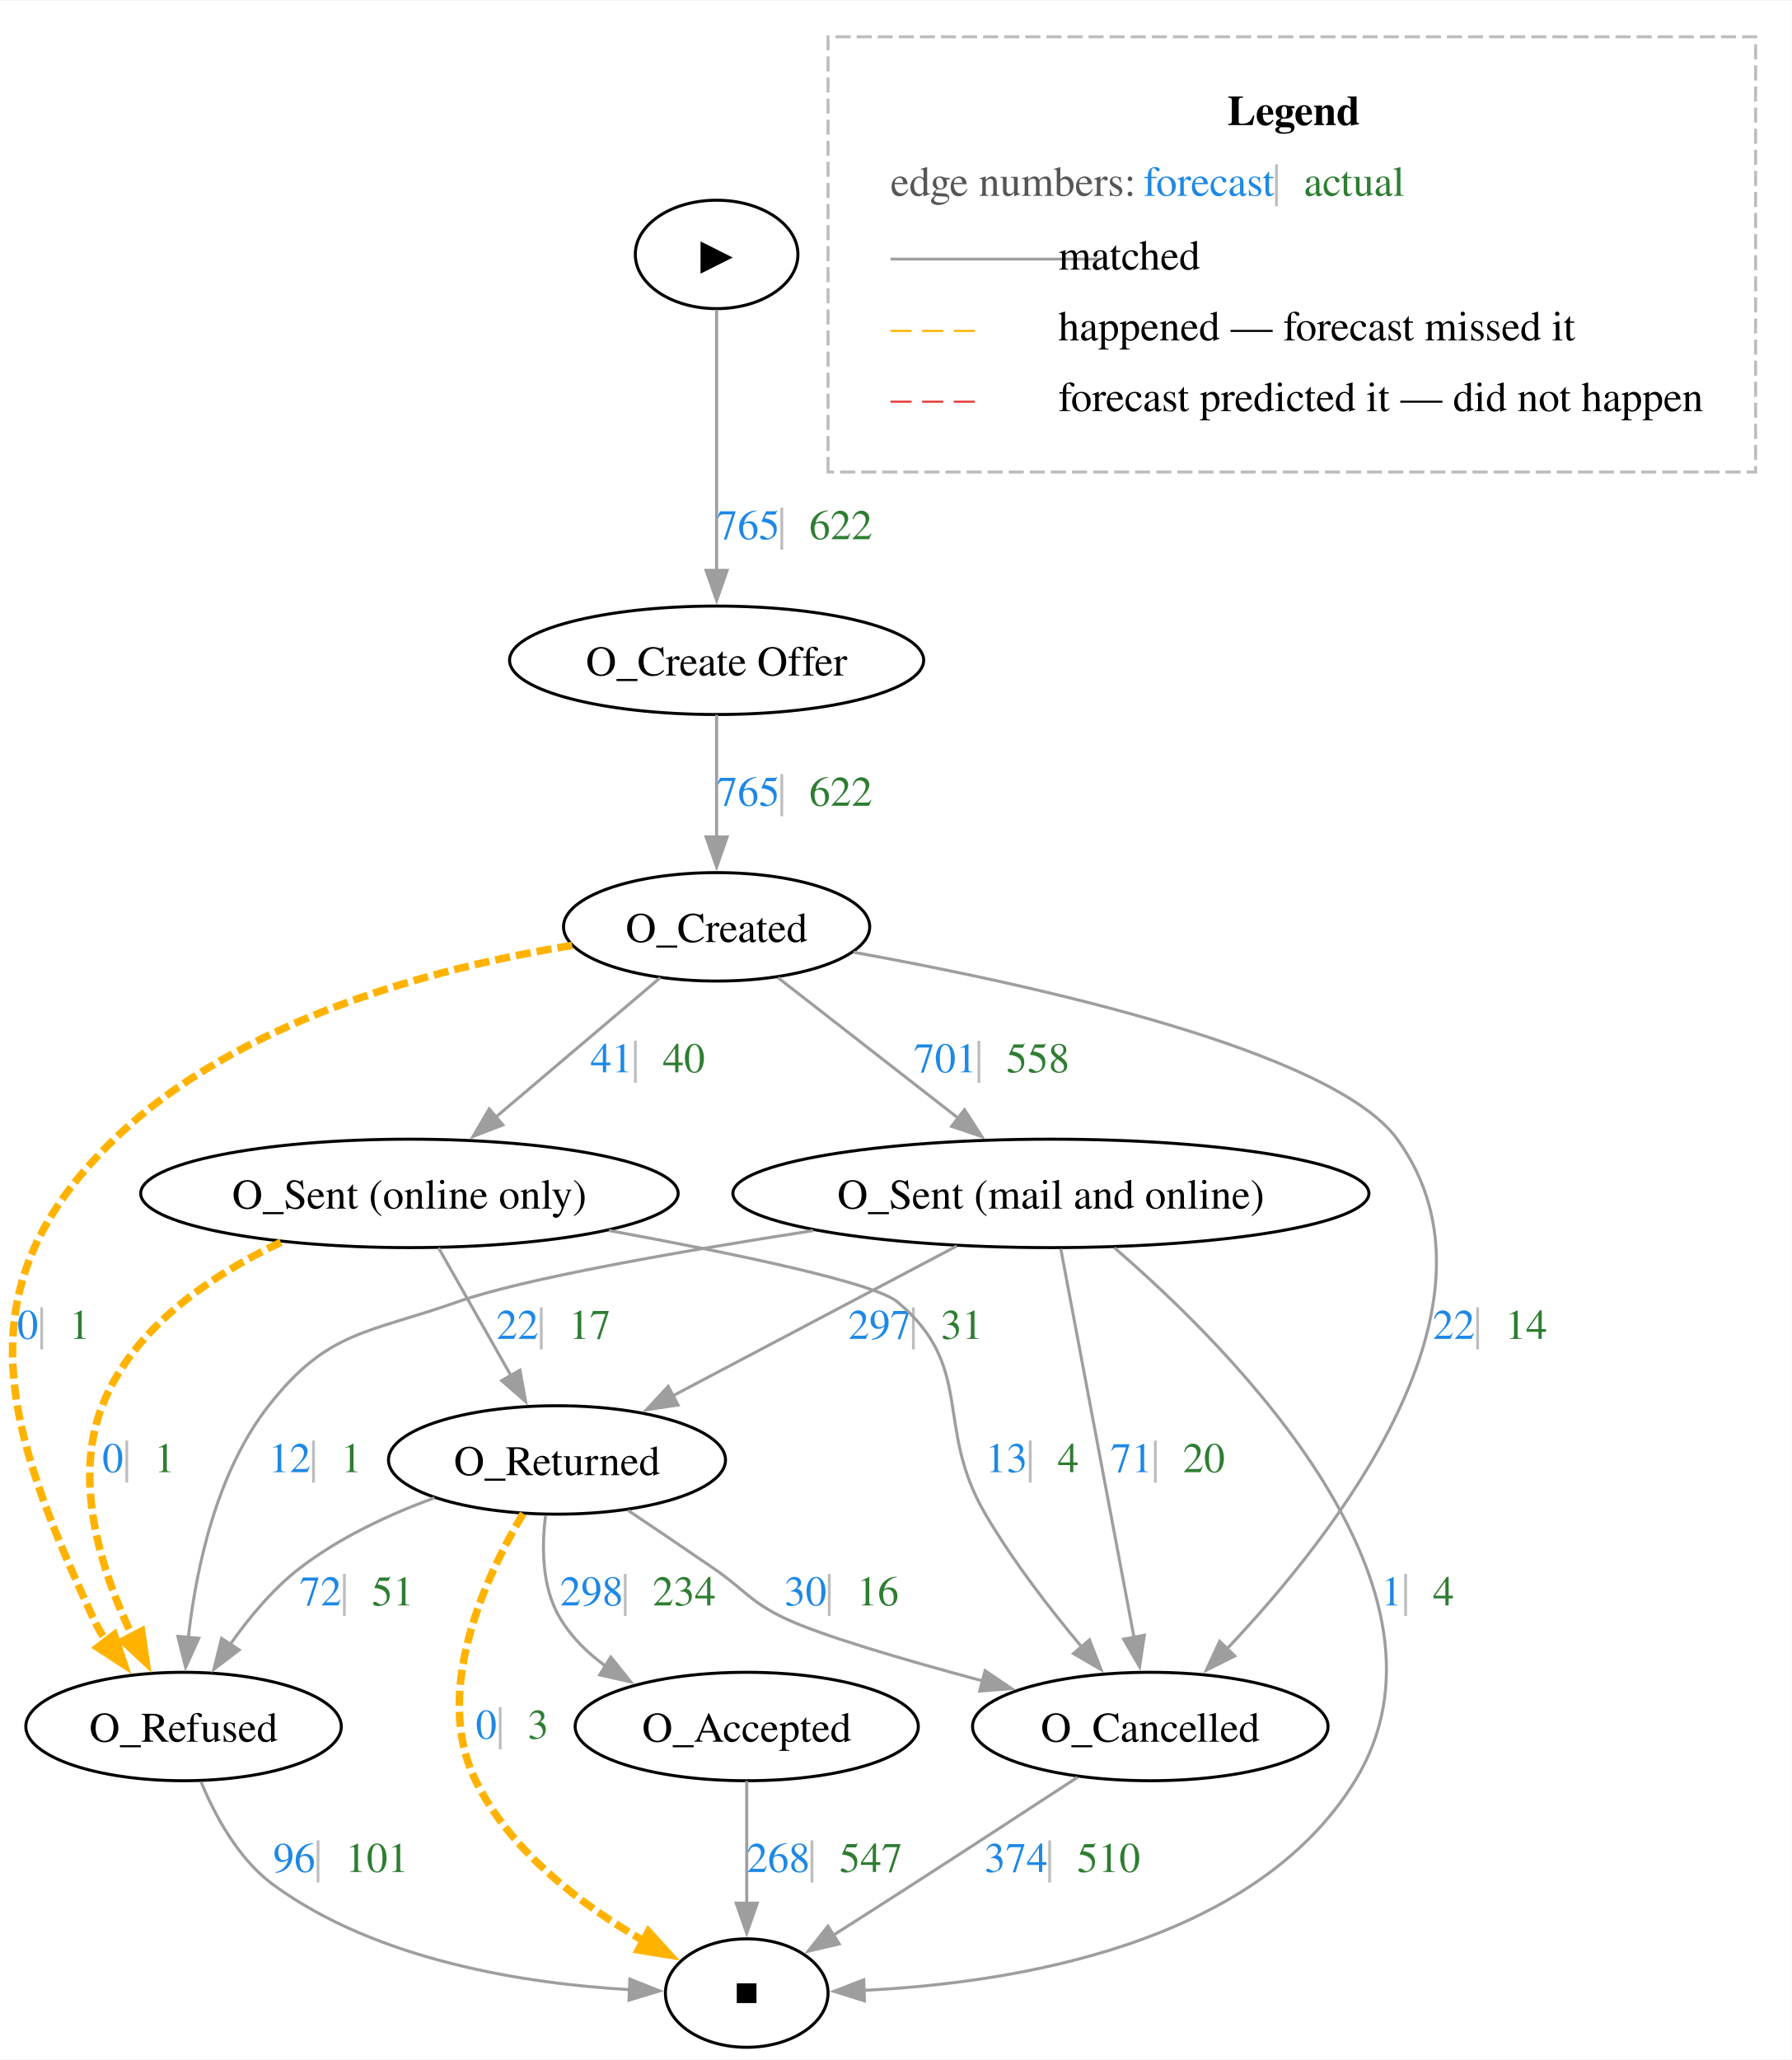
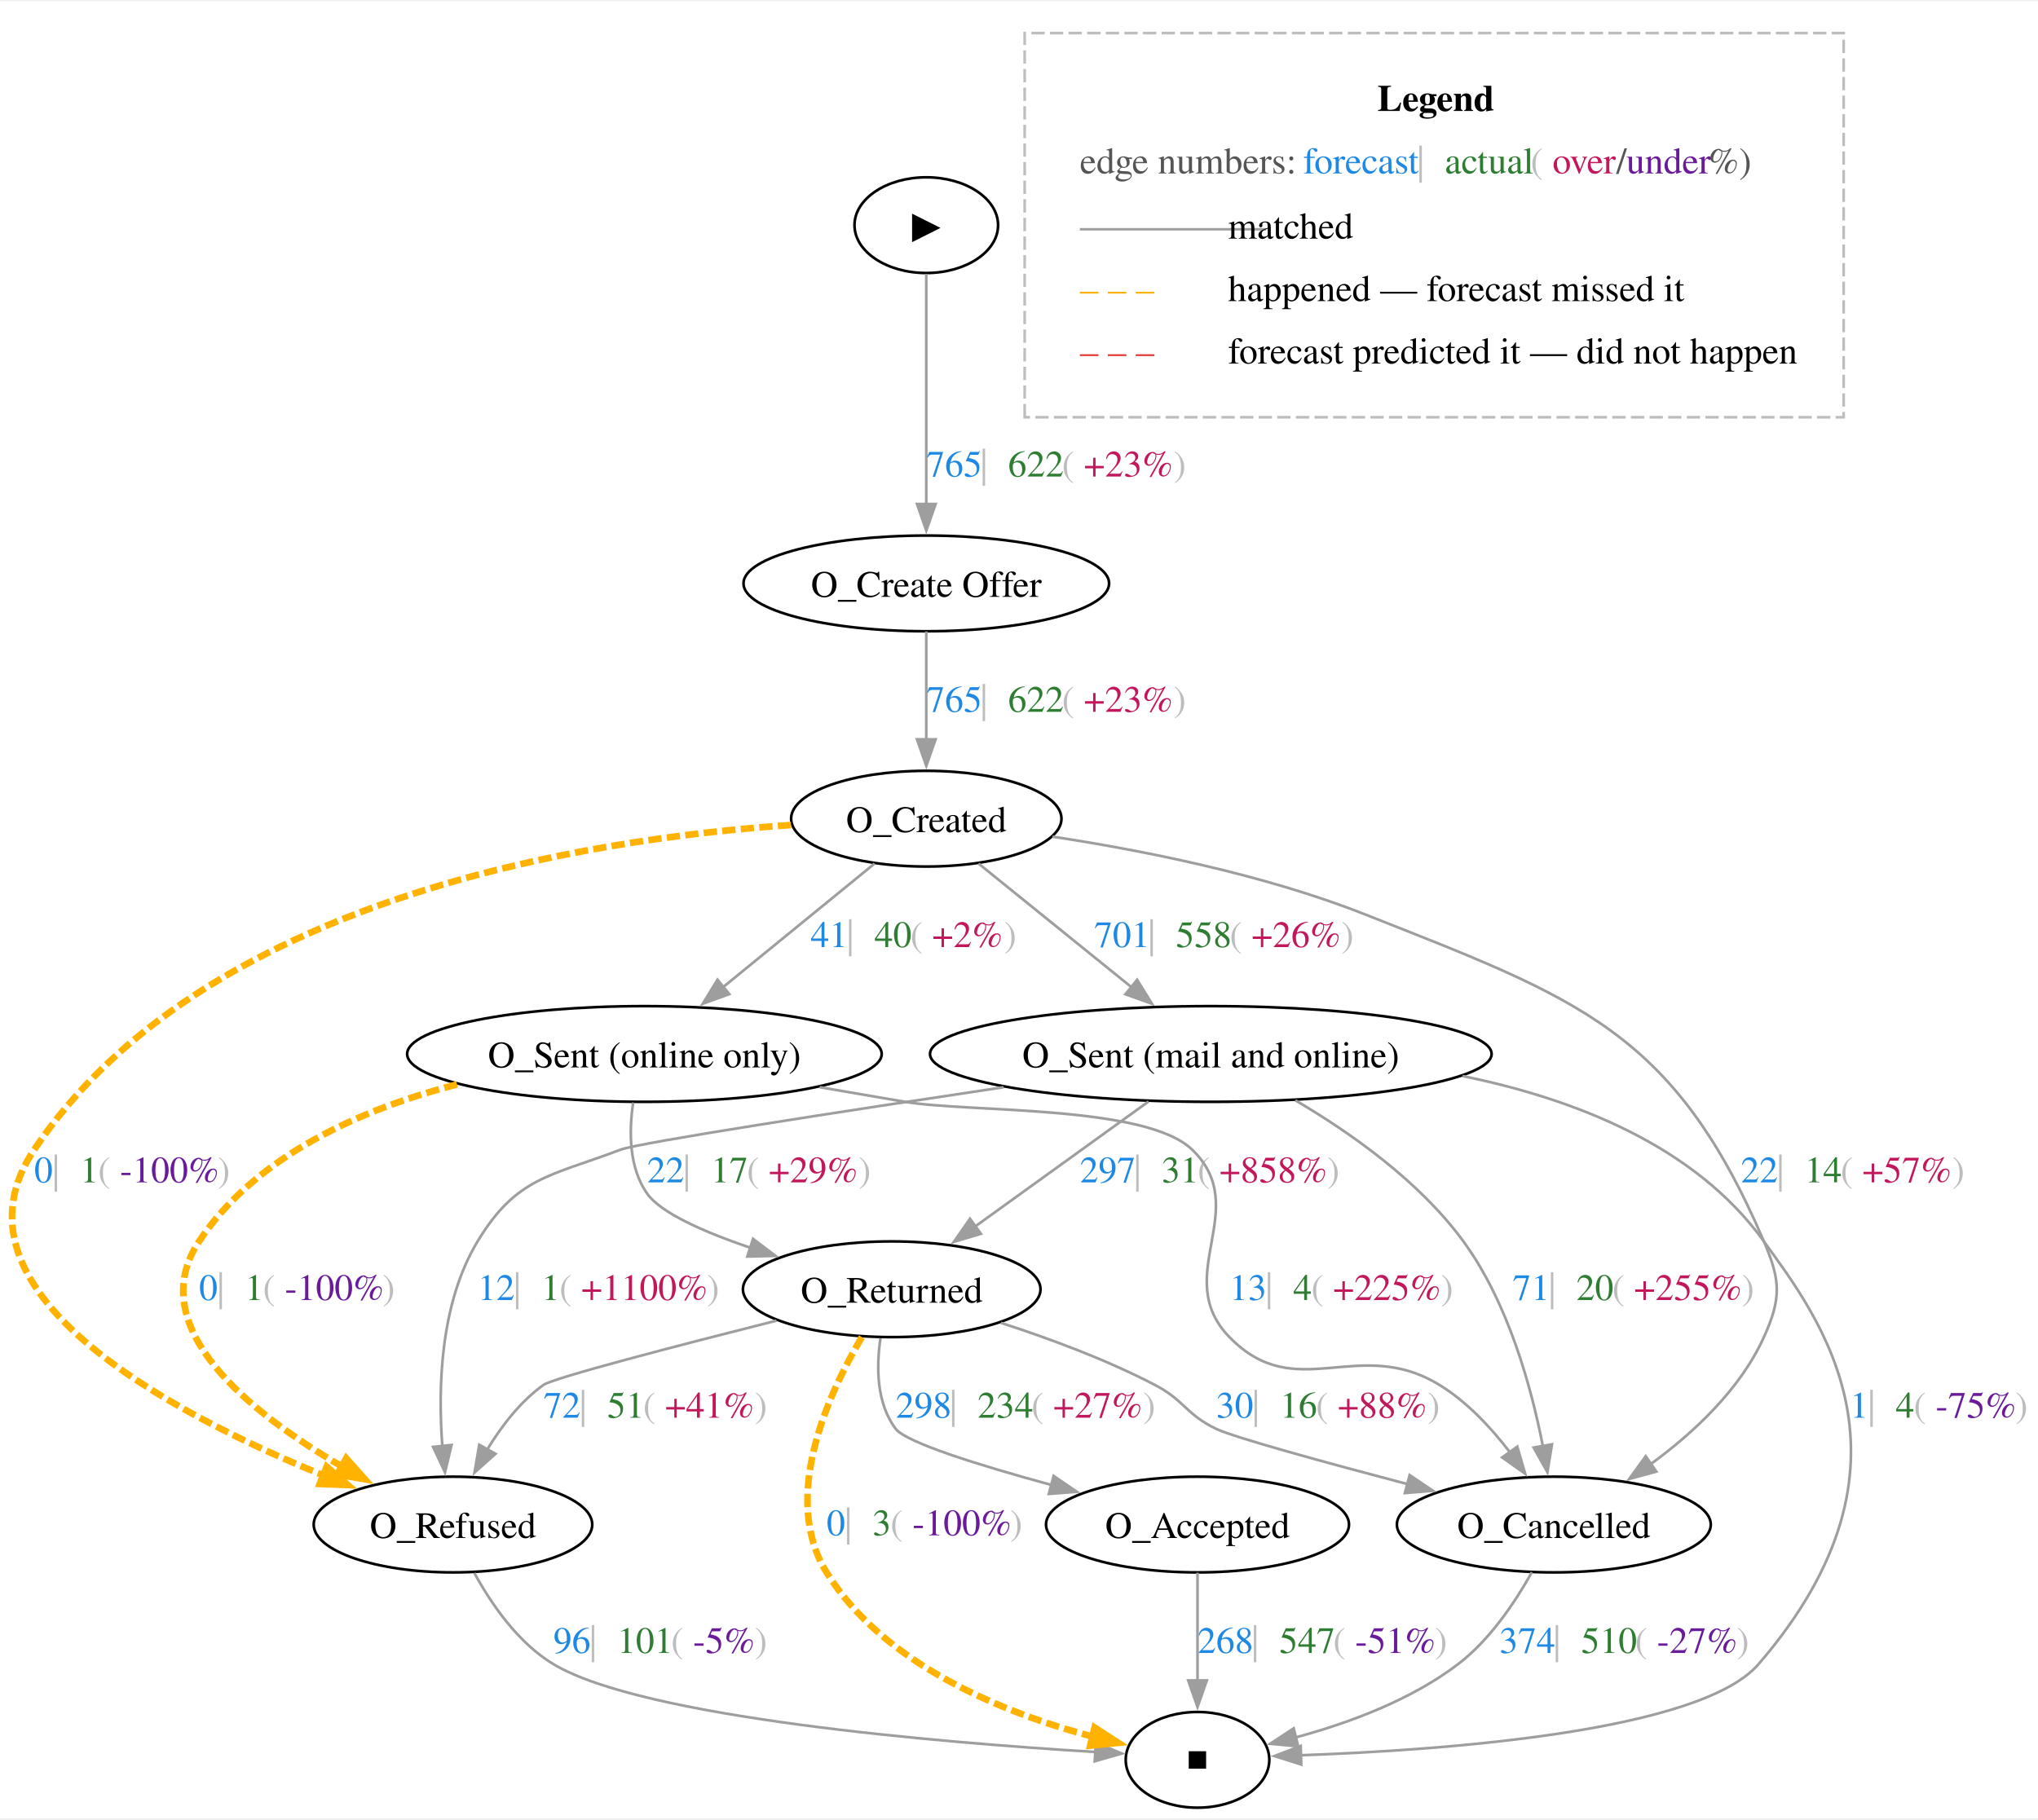
- <svg xmlns="http://www.w3.org/2000/svg" width="595pt" height="684pt" viewBox="0.00 0.00 594.95 683.50">
+ <svg xmlns="http://www.w3.org/2000/svg" width="766pt" height="684pt" viewBox="0.00 0.00 766.43 683.50">
  <g id="graph0" class="graph" transform="scale(1 1) rotate(0) translate(4 679.5)">
-     <polygon fill="white" stroke="none" points="-4,4 -4,-679.5 590.95,-679.5 590.95,4 -4,4" />
+     <polygon fill="white" stroke="none" points="-4,4 -4,-679.5 762.43,-679.5 762.43,4 -4,4" />
    <g id="clust1" class="cluster">
-       <polygon fill="none" stroke="#bdbdbd" stroke-dasharray="5,2" points="270.95,-523 270.95,-667.5 578.95,-667.5 578.95,-523 270.95,-523" />
+       <polygon fill="none" stroke="#bdbdbd" stroke-dasharray="5,2" points="381.35,-523 381.35,-667.5 689.35,-667.5 689.35,-523 381.35,-523" />
    </g>
    <g id="node1" class="node">
-       <ellipse fill="none" stroke="black" cx="243.95" cy="-106.5" rx="56.98" ry="18" />
-       <text text-anchor="middle" x="243.95" y="-101.45" font-family="Times,serif" font-size="14.00">O_Accepted</text>
+       <ellipse fill="none" stroke="black" cx="446.35" cy="-106.5" rx="56.98" ry="18" />
+       <text text-anchor="middle" x="446.35" y="-101.45" font-family="Times,serif" font-size="14.00">O_Accepted</text>
    </g>
    <g id="node9" class="node">
-       <ellipse fill="none" stroke="black" cx="243.95" cy="-18" rx="27" ry="18" />
-       <text text-anchor="middle" x="243.95" y="-12.95" font-family="Times,serif" font-size="14.00">■</text>
+       <ellipse fill="none" stroke="black" cx="446.35" cy="-18" rx="27" ry="18" />
+       <text text-anchor="middle" x="446.35" y="-12.95" font-family="Times,serif" font-size="14.00">■</text>
    </g>
    <g id="edge8" class="edge">
-       <path fill="none" stroke="#9e9e9e" d="M243.95,-88.41C243.95,-76.76 243.95,-61.05 243.95,-47.52" />
-       <polygon fill="#9e9e9e" stroke="#9e9e9e" points="247.45,-47.86 243.95,-37.86 240.45,-47.86 247.45,-47.86" />
-       <text text-anchor="start" x="243.95" y="-58.2" font-family="Times,serif" font-size="14.00" fill="#1e88e5">268</text>
-       <text text-anchor="start" x="264.2" y="-58.2" font-family="Times,serif" font-size="14.00" fill="#bdbdbd"> | </text>
-       <text text-anchor="start" x="274.7" y="-58.2" font-family="Times,serif" font-size="14.00" fill="#2e7d32">547</text>
+       <path fill="none" stroke="#9e9e9e" d="M446.35,-88.41C446.35,-76.76 446.35,-61.05 446.35,-47.52" />
+       <polygon fill="#9e9e9e" stroke="#9e9e9e" points="449.85,-47.86 446.35,-37.86 442.85,-47.86 449.85,-47.86" />
+       <text text-anchor="start" x="446.35" y="-58.2" font-family="Times,serif" font-size="14.00" fill="#1e88e5">268</text>
+       <text text-anchor="start" x="466.6" y="-58.2" font-family="Times,serif" font-size="14.00" fill="#bdbdbd"> | </text>
+       <text text-anchor="start" x="477.1" y="-58.2" font-family="Times,serif" font-size="14.00" fill="#2e7d32">547</text>
+       <text text-anchor="start" x="497.35" y="-58.2" font-family="Times,serif" font-size="14.00" fill="#bdbdbd"> (</text>
+       <text text-anchor="start" x="505.6" y="-58.2" font-family="Times,serif" font-size="14.00" fill="#6a1b9a">-51%</text>
+       <text text-anchor="start" x="535.6" y="-58.2" font-family="Times,serif" font-size="14.00" fill="#bdbdbd">)</text>
    </g>
    <g id="node2" class="node">
-       <ellipse fill="none" stroke="black" cx="377.95" cy="-106.5" rx="59.03" ry="18" />
-       <text text-anchor="middle" x="377.95" y="-101.45" font-family="Times,serif" font-size="14.00">O_Cancelled</text>
+       <ellipse fill="none" stroke="black" cx="580.35" cy="-106.5" rx="59.03" ry="18" />
+       <text text-anchor="middle" x="580.35" y="-101.45" font-family="Times,serif" font-size="14.00">O_Cancelled</text>
    </g>
    <g id="edge5" class="edge">
-       <path fill="none" stroke="#9e9e9e" d="M353.79,-89.65C338.17,-79.43 317.39,-65.88 298.95,-54 290.4,-48.49 281.07,-42.54 272.57,-37.13" />
-       <polygon fill="#9e9e9e" stroke="#9e9e9e" points="274.66,-34.32 264.35,-31.91 270.91,-40.22 274.66,-34.32" />
-       <text text-anchor="start" x="322.88" y="-58.2" font-family="Times,serif" font-size="14.00" fill="#1e88e5">374</text>
-       <text text-anchor="start" x="343.13" y="-58.2" font-family="Times,serif" font-size="14.00" fill="#bdbdbd"> | </text>
-       <text text-anchor="start" x="353.63" y="-58.2" font-family="Times,serif" font-size="14.00" fill="#2e7d32">510</text>
+       <path fill="none" stroke="#9e9e9e" d="M572.09,-88.58C565.85,-77.38 556.32,-63.13 544.35,-54 526.47,-40.35 502.78,-31.7 483.18,-26.41" />
+       <polygon fill="#9e9e9e" stroke="#9e9e9e" points="484.21,-23.06 473.66,-24.04 482.52,-29.85 484.21,-23.06" />
+       <text text-anchor="start" x="559.87" y="-58.2" font-family="Times,serif" font-size="14.00" fill="#1e88e5">374</text>
+       <text text-anchor="start" x="580.12" y="-58.2" font-family="Times,serif" font-size="14.00" fill="#bdbdbd"> | </text>
+       <text text-anchor="start" x="590.62" y="-58.2" font-family="Times,serif" font-size="14.00" fill="#2e7d32">510</text>
+       <text text-anchor="start" x="610.87" y="-58.2" font-family="Times,serif" font-size="14.00" fill="#bdbdbd"> (</text>
+       <text text-anchor="start" x="619.12" y="-58.2" font-family="Times,serif" font-size="14.00" fill="#6a1b9a">-27%</text>
+       <text text-anchor="start" x="649.12" y="-58.2" font-family="Times,serif" font-size="14.00" fill="#bdbdbd">)</text>
    </g>
    <g id="node3" class="node">
-       <ellipse fill="none" stroke="black" cx="233.95" cy="-460.5" rx="68.75" ry="18" />
-       <text text-anchor="middle" x="233.95" y="-455.45" font-family="Times,serif" font-size="14.00">O_Create Offer</text>
+       <ellipse fill="none" stroke="black" cx="344.35" cy="-460.5" rx="68.75" ry="18" />
+       <text text-anchor="middle" x="344.35" y="-455.45" font-family="Times,serif" font-size="14.00">O_Create Offer</text>
    </g>
    <g id="node4" class="node">
-       <ellipse fill="none" stroke="black" cx="233.95" cy="-372" rx="50.84" ry="18" />
-       <text text-anchor="middle" x="233.95" y="-366.95" font-family="Times,serif" font-size="14.00">O_Created</text>
+       <ellipse fill="none" stroke="black" cx="344.35" cy="-372" rx="50.84" ry="18" />
+       <text text-anchor="middle" x="344.35" y="-366.95" font-family="Times,serif" font-size="14.00">O_Created</text>
    </g>
    <g id="edge2" class="edge">
-       <path fill="none" stroke="#9e9e9e" d="M233.95,-442.41C233.95,-430.76 233.95,-415.05 233.95,-401.52" />
-       <polygon fill="#9e9e9e" stroke="#9e9e9e" points="237.45,-401.86 233.95,-391.86 230.45,-401.86 237.45,-401.86" />
-       <text text-anchor="start" x="233.95" y="-412.2" font-family="Times,serif" font-size="14.00" fill="#1e88e5">765</text>
-       <text text-anchor="start" x="254.2" y="-412.2" font-family="Times,serif" font-size="14.00" fill="#bdbdbd"> | </text>
-       <text text-anchor="start" x="264.7" y="-412.2" font-family="Times,serif" font-size="14.00" fill="#2e7d32">622</text>
+       <path fill="none" stroke="#9e9e9e" d="M344.35,-442.41C344.35,-430.76 344.35,-415.05 344.35,-401.52" />
+       <polygon fill="#9e9e9e" stroke="#9e9e9e" points="347.85,-401.86 344.35,-391.86 340.85,-401.86 347.85,-401.86" />
+       <text text-anchor="start" x="344.35" y="-412.2" font-family="Times,serif" font-size="14.00" fill="#1e88e5">765</text>
+       <text text-anchor="start" x="364.6" y="-412.2" font-family="Times,serif" font-size="14.00" fill="#bdbdbd"> | </text>
+       <text text-anchor="start" x="375.1" y="-412.2" font-family="Times,serif" font-size="14.00" fill="#2e7d32">622</text>
+       <text text-anchor="start" x="395.35" y="-412.2" font-family="Times,serif" font-size="14.00" fill="#bdbdbd"> (</text>
+       <text text-anchor="start" x="403.6" y="-412.2" font-family="Times,serif" font-size="14.00" fill="#c2185b">+23%</text>
+       <text text-anchor="start" x="437.35" y="-412.2" font-family="Times,serif" font-size="14.00" fill="#bdbdbd">)</text>
    </g>
    <g id="edge9" class="edge">
-       <path fill="none" stroke="#9e9e9e" d="M279.38,-363.58C339.02,-352.8 438.63,-330.85 459.95,-301.5 499.4,-247.17 440.07,-170.98 403.37,-132.23" />
-       <polygon fill="#9e9e9e" stroke="#9e9e9e" points="406.01,-129.93 396.54,-125.19 400.99,-134.81 406.01,-129.93" />
-       <text text-anchor="start" x="471.74" y="-235.2" font-family="Times,serif" font-size="14.00" fill="#1e88e5">22</text>
-       <text text-anchor="start" x="485.24" y="-235.2" font-family="Times,serif" font-size="14.00" fill="#bdbdbd"> | </text>
-       <text text-anchor="start" x="495.74" y="-235.2" font-family="Times,serif" font-size="14.00" fill="#2e7d32">14</text>
+       <path fill="none" stroke="#9e9e9e" d="M391.8,-365.24C425.46,-360.13 471.23,-351.08 509.35,-336 589.52,-304.29 625.38,-292.24 659.35,-213 665.66,-198.29 665.95,-191.58 659.35,-177 650.48,-157.38 633.03,-141.09 616.79,-129.23" />
+       <polygon fill="#9e9e9e" stroke="#9e9e9e" points="618.89,-126.43 608.68,-123.63 614.91,-132.19 618.89,-126.43" />
+       <text text-anchor="start" x="650.66" y="-235.2" font-family="Times,serif" font-size="14.00" fill="#1e88e5">22</text>
+       <text text-anchor="start" x="664.16" y="-235.2" font-family="Times,serif" font-size="14.00" fill="#bdbdbd"> | </text>
+       <text text-anchor="start" x="674.66" y="-235.2" font-family="Times,serif" font-size="14.00" fill="#2e7d32">14</text>
+       <text text-anchor="start" x="688.16" y="-235.2" font-family="Times,serif" font-size="14.00" fill="#bdbdbd"> (</text>
+       <text text-anchor="start" x="696.41" y="-235.2" font-family="Times,serif" font-size="14.00" fill="#c2185b">+57%</text>
+       <text text-anchor="start" x="730.16" y="-235.2" font-family="Times,serif" font-size="14.00" fill="#bdbdbd">)</text>
    </g>
    <g id="node5" class="node">
-       <ellipse fill="none" stroke="black" cx="56.95" cy="-106.5" rx="52.38" ry="18" />
-       <text text-anchor="middle" x="56.95" y="-101.45" font-family="Times,serif" font-size="14.00">O_Refused</text>
+       <ellipse fill="none" stroke="black" cx="166.35" cy="-106.5" rx="52.38" ry="18" />
+       <text text-anchor="middle" x="166.35" y="-101.45" font-family="Times,serif" font-size="14.00">O_Refused</text>
    </g>
    <g id="edge20" class="edge">
-       <path fill="none" stroke="#ffb300" stroke-width="2.5" stroke-dasharray="5,2" d="M185.99,-365.83C141.3,-358.62 75.49,-341.56 33.95,-301.5 -16.97,-252.4 -2.72,-206.71 26.95,-142.5 28.15,-139.89 29.61,-137.32 31.23,-134.84" />
-       <polygon fill="#ffb300" stroke="#ffb300" stroke-width="2.5" points="33.96,-137.02 37.28,-126.96 28.41,-132.76 33.96,-137.02" />
-       <text text-anchor="start" x="1.69" y="-235.2" font-family="Times,serif" font-size="14.00" fill="#1e88e5">0</text>
-       <text text-anchor="start" x="8.44" y="-235.2" font-family="Times,serif" font-size="14.00" fill="#bdbdbd"> | </text>
-       <text text-anchor="start" x="18.94" y="-235.2" font-family="Times,serif" font-size="14.00" fill="#2e7d32">1</text>
+       <path fill="none" stroke="#ffb300" stroke-width="2.5" stroke-dasharray="5,2" d="M293.5,-369.62C216.37,-364.41 72.1,-341.84 8.85,-247.5 -26.66,-194.53 59.22,-148.78 117.64,-124.99" />
+       <polygon fill="#ffb300" stroke="#ffb300" stroke-width="2.5" points="118.82,-128.28 126.83,-121.36 116.25,-121.77 118.82,-128.28" />
+       <text text-anchor="start" x="8.85" y="-235.2" font-family="Times,serif" font-size="14.00" fill="#1e88e5">0</text>
+       <text text-anchor="start" x="15.6" y="-235.2" font-family="Times,serif" font-size="14.00" fill="#bdbdbd"> | </text>
+       <text text-anchor="start" x="26.1" y="-235.2" font-family="Times,serif" font-size="14.00" fill="#2e7d32">1</text>
+       <text text-anchor="start" x="32.85" y="-235.2" font-family="Times,serif" font-size="14.00" fill="#bdbdbd"> (</text>
+       <text text-anchor="start" x="41.1" y="-235.2" font-family="Times,serif" font-size="14.00" fill="#6a1b9a">-100%</text>
+       <text text-anchor="start" x="77.85" y="-235.2" font-family="Times,serif" font-size="14.00" fill="#bdbdbd">)</text>
    </g>
    <g id="node7" class="node">
-       <ellipse fill="none" stroke="black" cx="344.95" cy="-283.5" rx="105.6" ry="18" />
-       <text text-anchor="middle" x="344.95" y="-278.45" font-family="Times,serif" font-size="14.00">O_Sent (mail and online)</text>
+       <ellipse fill="none" stroke="black" cx="451.35" cy="-283.5" rx="105.6" ry="18" />
+       <text text-anchor="middle" x="451.35" y="-278.45" font-family="Times,serif" font-size="14.00">O_Sent (mail and online)</text>
    </g>
    <g id="edge3" class="edge">
-       <path fill="none" stroke="#9e9e9e" d="M254.31,-355.13C271.09,-342.06 295.15,-323.31 314.27,-308.41" />
-       <polygon fill="#9e9e9e" stroke="#9e9e9e" points="316.27,-311.29 322,-302.38 311.97,-305.76 316.27,-311.29" />
-       <text text-anchor="start" x="299.39" y="-323.7" font-family="Times,serif" font-size="14.00" fill="#1e88e5">701</text>
-       <text text-anchor="start" x="319.64" y="-323.7" font-family="Times,serif" font-size="14.00" fill="#bdbdbd"> | </text>
-       <text text-anchor="start" x="330.14" y="-323.7" font-family="Times,serif" font-size="14.00" fill="#2e7d32">558</text>
+       <path fill="none" stroke="#9e9e9e" d="M363.98,-355.13C380.08,-342.12 403.14,-323.48 421.53,-308.61" />
+       <polygon fill="#9e9e9e" stroke="#9e9e9e" points="423.64,-311.41 429.21,-302.4 419.24,-305.96 423.64,-311.41" />
+       <text text-anchor="start" x="407.44" y="-323.7" font-family="Times,serif" font-size="14.00" fill="#1e88e5">701</text>
+       <text text-anchor="start" x="427.69" y="-323.7" font-family="Times,serif" font-size="14.00" fill="#bdbdbd"> | </text>
+       <text text-anchor="start" x="438.19" y="-323.7" font-family="Times,serif" font-size="14.00" fill="#2e7d32">558</text>
+       <text text-anchor="start" x="458.44" y="-323.7" font-family="Times,serif" font-size="14.00" fill="#bdbdbd"> (</text>
+       <text text-anchor="start" x="466.69" y="-323.7" font-family="Times,serif" font-size="14.00" fill="#c2185b">+26%</text>
+       <text text-anchor="start" x="500.44" y="-323.7" font-family="Times,serif" font-size="14.00" fill="#bdbdbd">)</text>
    </g>
    <g id="node8" class="node">
-       <ellipse fill="none" stroke="black" cx="131.95" cy="-283.5" rx="89.23" ry="18" />
-       <text text-anchor="middle" x="131.95" y="-278.45" font-family="Times,serif" font-size="14.00">O_Sent (online only)</text>
+       <ellipse fill="none" stroke="black" cx="238.35" cy="-283.5" rx="89.23" ry="18" />
+       <text text-anchor="middle" x="238.35" y="-278.45" font-family="Times,serif" font-size="14.00">O_Sent (online only)</text>
    </g>
    <g id="edge10" class="edge">
-       <path fill="none" stroke="#9e9e9e" d="M215.24,-355.13C199.96,-342.18 178.11,-323.65 160.62,-308.82" />
-       <polygon fill="#9e9e9e" stroke="#9e9e9e" points="162.98,-306.23 153.09,-302.43 158.45,-311.56 162.98,-306.23" />
-       <text text-anchor="start" x="192.08" y="-323.7" font-family="Times,serif" font-size="14.00" fill="#1e88e5">41</text>
-       <text text-anchor="start" x="205.58" y="-323.7" font-family="Times,serif" font-size="14.00" fill="#bdbdbd"> | </text>
-       <text text-anchor="start" x="216.08" y="-323.7" font-family="Times,serif" font-size="14.00" fill="#2e7d32">40</text>
+       <path fill="none" stroke="#9e9e9e" d="M324.91,-355.13C308.89,-342.06 285.91,-323.31 267.65,-308.41" />
+       <polygon fill="#9e9e9e" stroke="#9e9e9e" points="270.26,-306.02 260.29,-302.4 265.83,-311.44 270.26,-306.02" />
+       <text text-anchor="start" x="300.85" y="-323.7" font-family="Times,serif" font-size="14.00" fill="#1e88e5">41</text>
+       <text text-anchor="start" x="314.35" y="-323.7" font-family="Times,serif" font-size="14.00" fill="#bdbdbd"> | </text>
+       <text text-anchor="start" x="324.85" y="-323.7" font-family="Times,serif" font-size="14.00" fill="#2e7d32">40</text>
+       <text text-anchor="start" x="338.35" y="-323.7" font-family="Times,serif" font-size="14.00" fill="#bdbdbd"> (</text>
+       <text text-anchor="start" x="346.6" y="-323.7" font-family="Times,serif" font-size="14.00" fill="#c2185b">+2%</text>
+       <text text-anchor="start" x="373.6" y="-323.7" font-family="Times,serif" font-size="14.00" fill="#bdbdbd">)</text>
    </g>
    <g id="edge13" class="edge">
-       <path fill="none" stroke="#9e9e9e" d="M62.76,-88.13C67.46,-76.74 75.21,-62.43 86.7,-54 121.29,-28.62 170.89,-21.09 205.09,-19.13" />
-       <polygon fill="#9e9e9e" stroke="#9e9e9e" points="205.14,-22.63 214.99,-18.71 204.85,-15.64 205.14,-22.63" />
-       <text text-anchor="start" x="86.7" y="-58.2" font-family="Times,serif" font-size="14.00" fill="#1e88e5">96</text>
-       <text text-anchor="start" x="100.2" y="-58.2" font-family="Times,serif" font-size="14.00" fill="#bdbdbd"> | </text>
-       <text text-anchor="start" x="110.7" y="-58.2" font-family="Times,serif" font-size="14.00" fill="#2e7d32">101</text>
+       <path fill="none" stroke="#9e9e9e" d="M174.39,-88.28C180.76,-76.64 190.8,-61.99 204.1,-54 237.74,-33.8 348.93,-24.53 408.26,-20.93" />
+       <polygon fill="#9e9e9e" stroke="#9e9e9e" points="408.11,-24.45 417.89,-20.37 407.7,-17.46 408.11,-24.45" />
+       <text text-anchor="start" x="204.1" y="-58.2" font-family="Times,serif" font-size="14.00" fill="#1e88e5">96</text>
+       <text text-anchor="start" x="217.6" y="-58.2" font-family="Times,serif" font-size="14.00" fill="#bdbdbd"> | </text>
+       <text text-anchor="start" x="228.1" y="-58.2" font-family="Times,serif" font-size="14.00" fill="#2e7d32">101</text>
+       <text text-anchor="start" x="248.35" y="-58.2" font-family="Times,serif" font-size="14.00" fill="#bdbdbd"> (</text>
+       <text text-anchor="start" x="256.6" y="-58.2" font-family="Times,serif" font-size="14.00" fill="#6a1b9a">-5%</text>
+       <text text-anchor="start" x="279.85" y="-58.2" font-family="Times,serif" font-size="14.00" fill="#bdbdbd">)</text>
    </g>
    <g id="node6" class="node">
-       <ellipse fill="none" stroke="black" cx="180.95" cy="-195" rx="55.96" ry="18" />
-       <text text-anchor="middle" x="180.95" y="-189.95" font-family="Times,serif" font-size="14.00">O_Returned</text>
+       <ellipse fill="none" stroke="black" cx="331.35" cy="-195" rx="55.96" ry="18" />
+       <text text-anchor="middle" x="331.35" y="-189.95" font-family="Times,serif" font-size="14.00">O_Returned</text>
    </g>
    <g id="edge7" class="edge">
-       <path fill="none" stroke="#9e9e9e" d="M177.16,-176.59C175.82,-166.01 175.9,-152.64 181.95,-142.5 185.78,-136.08 191.26,-130.74 197.39,-126.33" />
-       <polygon fill="#9e9e9e" stroke="#9e9e9e" points="198.81,-129.57 205.45,-121.31 195.12,-123.63 198.81,-129.57" />
-       <text text-anchor="start" x="181.95" y="-146.7" font-family="Times,serif" font-size="14.00" fill="#1e88e5">298</text>
-       <text text-anchor="start" x="202.2" y="-146.7" font-family="Times,serif" font-size="14.00" fill="#bdbdbd"> | </text>
-       <text text-anchor="start" x="212.7" y="-146.7" font-family="Times,serif" font-size="14.00" fill="#2e7d32">234</text>
+       <path fill="none" stroke="#9e9e9e" d="M327.11,-176.56C325.53,-165.7 325.6,-152.04 332.85,-142.5 336.79,-137.33 364.4,-128.75 391.4,-121.39" />
+       <polygon fill="#9e9e9e" stroke="#9e9e9e" points="392.24,-124.79 400.99,-118.82 390.43,-118.02 392.24,-124.79" />
+       <text text-anchor="start" x="332.85" y="-146.7" font-family="Times,serif" font-size="14.00" fill="#1e88e5">298</text>
+       <text text-anchor="start" x="353.1" y="-146.7" font-family="Times,serif" font-size="14.00" fill="#bdbdbd"> | </text>
+       <text text-anchor="start" x="363.6" y="-146.7" font-family="Times,serif" font-size="14.00" fill="#2e7d32">234</text>
+       <text text-anchor="start" x="383.85" y="-146.7" font-family="Times,serif" font-size="14.00" fill="#bdbdbd"> (</text>
+       <text text-anchor="start" x="392.1" y="-146.7" font-family="Times,serif" font-size="14.00" fill="#c2185b">+27%</text>
+       <text text-anchor="start" x="425.85" y="-146.7" font-family="Times,serif" font-size="14.00" fill="#bdbdbd">)</text>
    </g>
    <g id="edge15" class="edge">
-       <path fill="none" stroke="#9e9e9e" d="M204.57,-178.24C213.49,-172.26 223.71,-165.35 232.95,-159 243.46,-151.77 244.93,-148.01 256.45,-142.5 268.44,-136.76 296.31,-128.61 322.33,-121.62" />
-       <polygon fill="#9e9e9e" stroke="#9e9e9e" points="323.09,-125.04 331.86,-119.09 321.29,-118.27 323.09,-125.04" />
-       <text text-anchor="start" x="256.45" y="-146.7" font-family="Times,serif" font-size="14.00" fill="#1e88e5">30</text>
-       <text text-anchor="start" x="269.95" y="-146.7" font-family="Times,serif" font-size="14.00" fill="#bdbdbd"> | </text>
-       <text text-anchor="start" x="280.45" y="-146.7" font-family="Times,serif" font-size="14.00" fill="#2e7d32">16</text>
+       <path fill="none" stroke="#9e9e9e" d="M372.42,-182.36C390.66,-176.47 412.09,-168.53 430.35,-159 441.51,-153.18 442,-147.92 453.35,-142.5 460.23,-139.22 494.37,-129.86 525.52,-121.65" />
+       <polygon fill="#9e9e9e" stroke="#9e9e9e" points="526.12,-125.11 534.91,-119.19 524.34,-118.34 526.12,-125.11" />
+       <text text-anchor="start" x="453.35" y="-146.7" font-family="Times,serif" font-size="14.00" fill="#1e88e5">30</text>
+       <text text-anchor="start" x="466.85" y="-146.7" font-family="Times,serif" font-size="14.00" fill="#bdbdbd"> | </text>
+       <text text-anchor="start" x="477.35" y="-146.7" font-family="Times,serif" font-size="14.00" fill="#2e7d32">16</text>
+       <text text-anchor="start" x="490.85" y="-146.7" font-family="Times,serif" font-size="14.00" fill="#bdbdbd"> (</text>
+       <text text-anchor="start" x="499.1" y="-146.7" font-family="Times,serif" font-size="14.00" fill="#c2185b">+88%</text>
+       <text text-anchor="start" x="532.85" y="-146.7" font-family="Times,serif" font-size="14.00" fill="#bdbdbd">)</text>
    </g>
    <g id="edge12" class="edge">
-       <path fill="none" stroke="#9e9e9e" d="M140.26,-182.43C125.22,-176.9 108.64,-169.21 95.45,-159 86.5,-152.08 78.6,-142.56 72.33,-133.6" />
-       <polygon fill="#9e9e9e" stroke="#9e9e9e" points="75.42,-131.93 67.01,-125.49 69.57,-135.77 75.42,-131.93" />
-       <text text-anchor="start" x="95.45" y="-146.7" font-family="Times,serif" font-size="14.00" fill="#1e88e5">72</text>
-       <text text-anchor="start" x="108.95" y="-146.7" font-family="Times,serif" font-size="14.00" fill="#bdbdbd"> | </text>
-       <text text-anchor="start" x="119.45" y="-146.7" font-family="Times,serif" font-size="14.00" fill="#2e7d32">51</text>
+       <path fill="none" stroke="#9e9e9e" d="M288,-183.2C251.3,-173.93 204.05,-161.67 200.35,-159 191.73,-152.79 184.69,-143.66 179.29,-134.81" />
+       <polygon fill="#9e9e9e" stroke="#9e9e9e" points="182.35,-133.11 174.45,-126.06 176.23,-136.5 182.35,-133.11" />
+       <text text-anchor="start" x="200.35" y="-146.7" font-family="Times,serif" font-size="14.00" fill="#1e88e5">72</text>
+       <text text-anchor="start" x="213.85" y="-146.7" font-family="Times,serif" font-size="14.00" fill="#bdbdbd"> | </text>
+       <text text-anchor="start" x="224.35" y="-146.7" font-family="Times,serif" font-size="14.00" fill="#2e7d32">51</text>
+       <text text-anchor="start" x="237.85" y="-146.7" font-family="Times,serif" font-size="14.00" fill="#bdbdbd"> (</text>
+       <text text-anchor="start" x="246.1" y="-146.7" font-family="Times,serif" font-size="14.00" fill="#c2185b">+41%</text>
+       <text text-anchor="start" x="279.85" y="-146.7" font-family="Times,serif" font-size="14.00" fill="#bdbdbd">)</text>
    </g>
    <g id="edge18" class="edge">
-       <path fill="none" stroke="#ffb300" stroke-width="2.5" stroke-dasharray="5,2" d="M169.72,-177.18C156.93,-155.72 139.52,-117.86 153.95,-88.5 165.55,-64.88 189.48,-47.01 209.75,-35.31" />
-       <polygon fill="#ffb300" stroke="#ffb300" stroke-width="2.5" points="211.29,-38.45 218.42,-30.62 207.96,-32.3 211.29,-38.45" />
-       <text text-anchor="start" x="153.95" y="-102.45" font-family="Times,serif" font-size="14.00" fill="#1e88e5">0</text>
-       <text text-anchor="start" x="160.7" y="-102.45" font-family="Times,serif" font-size="14.00" fill="#bdbdbd"> | </text>
-       <text text-anchor="start" x="171.2" y="-102.45" font-family="Times,serif" font-size="14.00" fill="#2e7d32">3</text>
+       <path fill="none" stroke="#ffb300" stroke-width="2.5" stroke-dasharray="5,2" d="M320.12,-177.02C307.14,-155.06 289.63,-116.32 306.85,-88.5 328.54,-53.47 373.77,-35.53 406.87,-26.73" />
+       <polygon fill="#ffb300" stroke="#ffb300" stroke-width="2.5" points="407.64,-30.15 416.53,-24.39 405.99,-23.35 407.64,-30.15" />
+       <text text-anchor="start" x="306.85" y="-102.45" font-family="Times,serif" font-size="14.00" fill="#1e88e5">0</text>
+       <text text-anchor="start" x="313.6" y="-102.45" font-family="Times,serif" font-size="14.00" fill="#bdbdbd"> | </text>
+       <text text-anchor="start" x="324.1" y="-102.45" font-family="Times,serif" font-size="14.00" fill="#2e7d32">3</text>
+       <text text-anchor="start" x="330.85" y="-102.45" font-family="Times,serif" font-size="14.00" fill="#bdbdbd"> (</text>
+       <text text-anchor="start" x="339.1" y="-102.45" font-family="Times,serif" font-size="14.00" fill="#6a1b9a">-100%</text>
+       <text text-anchor="start" x="375.85" y="-102.45" font-family="Times,serif" font-size="14.00" fill="#bdbdbd">)</text>
    </g>
    <g id="edge4" class="edge">
-       <path fill="none" stroke="#9e9e9e" d="M348.23,-265.08C353.94,-234.81 365.74,-172.26 372.62,-135.72" />
-       <polygon fill="#9e9e9e" stroke="#9e9e9e" points="375.98,-136.81 374.39,-126.34 369.1,-135.51 375.98,-136.81" />
-       <text text-anchor="start" x="364.73" y="-190.95" font-family="Times,serif" font-size="14.00" fill="#1e88e5">71</text>
-       <text text-anchor="start" x="378.23" y="-190.95" font-family="Times,serif" font-size="14.00" fill="#bdbdbd"> | </text>
-       <text text-anchor="start" x="388.73" y="-190.95" font-family="Times,serif" font-size="14.00" fill="#2e7d32">20</text>
+       <path fill="none" stroke="#9e9e9e" d="M483.15,-266.07C503.8,-253.93 529.85,-235.61 546.35,-213 563.09,-190.07 571.82,-158.55 576.23,-135.94" />
+       <polygon fill="#9e9e9e" stroke="#9e9e9e" points="579.65,-136.66 577.94,-126.2 572.76,-135.45 579.65,-136.66" />
+       <text text-anchor="start" x="564.81" y="-190.95" font-family="Times,serif" font-size="14.00" fill="#1e88e5">71</text>
+       <text text-anchor="start" x="578.31" y="-190.95" font-family="Times,serif" font-size="14.00" fill="#bdbdbd"> | </text>
+       <text text-anchor="start" x="588.81" y="-190.95" font-family="Times,serif" font-size="14.00" fill="#2e7d32">20</text>
+       <text text-anchor="start" x="602.31" y="-190.95" font-family="Times,serif" font-size="14.00" fill="#bdbdbd"> (</text>
+       <text text-anchor="start" x="610.56" y="-190.95" font-family="Times,serif" font-size="14.00" fill="#c2185b">+255%</text>
+       <text text-anchor="start" x="651.06" y="-190.95" font-family="Times,serif" font-size="14.00" fill="#bdbdbd">)</text>
    </g>
    <g id="edge14" class="edge">
-       <path fill="none" stroke="#9e9e9e" d="M266.02,-271.15C221.07,-264.16 169.52,-255.12 147.95,-247.5 117.93,-236.91 104.83,-238.05 85.2,-213 67.84,-190.86 61.12,-158.96 58.53,-136.04" />
-       <polygon fill="#9e9e9e" stroke="#9e9e9e" points="62.02,-135.81 57.63,-126.17 55.05,-136.44 62.02,-135.81" />
-       <text text-anchor="start" x="85.2" y="-190.95" font-family="Times,serif" font-size="14.00" fill="#1e88e5">12</text>
-       <text text-anchor="start" x="98.7" y="-190.95" font-family="Times,serif" font-size="14.00" fill="#bdbdbd"> | </text>
-       <text text-anchor="start" x="109.2" y="-190.95" font-family="Times,serif" font-size="14.00" fill="#2e7d32">1</text>
+       <path fill="none" stroke="#9e9e9e" d="M373.42,-270.99C312.24,-261.83 236.24,-250.12 229.35,-247.5 202.82,-237.41 190.29,-237.29 175.6,-213 161.57,-189.79 160.64,-158.31 162.37,-135.79" />
+       <polygon fill="#9e9e9e" stroke="#9e9e9e" points="165.82,-136.42 163.35,-126.12 158.86,-135.71 165.82,-136.42" />
+       <text text-anchor="start" x="175.6" y="-190.95" font-family="Times,serif" font-size="14.00" fill="#1e88e5">12</text>
+       <text text-anchor="start" x="189.1" y="-190.95" font-family="Times,serif" font-size="14.00" fill="#bdbdbd"> | </text>
+       <text text-anchor="start" x="199.6" y="-190.95" font-family="Times,serif" font-size="14.00" fill="#2e7d32">1</text>
+       <text text-anchor="start" x="206.35" y="-190.95" font-family="Times,serif" font-size="14.00" fill="#bdbdbd"> (</text>
+       <text text-anchor="start" x="214.6" y="-190.95" font-family="Times,serif" font-size="14.00" fill="#c2185b">+1100%</text>
+       <text text-anchor="start" x="261.85" y="-190.95" font-family="Times,serif" font-size="14.00" fill="#bdbdbd">)</text>
    </g>
    <g id="edge6" class="edge">
-       <path fill="none" stroke="#9e9e9e" d="M313.71,-266.03C286.9,-251.88 248.13,-231.44 219.41,-216.29" />
-       <polygon fill="#9e9e9e" stroke="#9e9e9e" points="221.14,-213.24 210.66,-211.67 217.87,-219.43 221.14,-213.24" />
-       <text text-anchor="start" x="277.64" y="-235.2" font-family="Times,serif" font-size="14.00" fill="#1e88e5">297</text>
-       <text text-anchor="start" x="297.89" y="-235.2" font-family="Times,serif" font-size="14.00" fill="#bdbdbd"> | </text>
-       <text text-anchor="start" x="308.39" y="-235.2" font-family="Times,serif" font-size="14.00" fill="#2e7d32">31</text>
+       <path fill="none" stroke="#9e9e9e" d="M427.93,-265.62C409.32,-252.2 383.13,-233.32 362.71,-218.6" />
+       <polygon fill="#9e9e9e" stroke="#9e9e9e" points="364.89,-215.86 354.73,-212.85 360.79,-221.54 364.89,-215.86" />
+       <text text-anchor="start" x="402.1" y="-235.2" font-family="Times,serif" font-size="14.00" fill="#1e88e5">297</text>
+       <text text-anchor="start" x="422.35" y="-235.2" font-family="Times,serif" font-size="14.00" fill="#bdbdbd"> | </text>
+       <text text-anchor="start" x="432.85" y="-235.2" font-family="Times,serif" font-size="14.00" fill="#2e7d32">31</text>
+       <text text-anchor="start" x="446.35" y="-235.2" font-family="Times,serif" font-size="14.00" fill="#bdbdbd"> (</text>
+       <text text-anchor="start" x="454.6" y="-235.2" font-family="Times,serif" font-size="14.00" fill="#c2185b">+858%</text>
+       <text text-anchor="start" x="495.1" y="-235.2" font-family="Times,serif" font-size="14.00" fill="#bdbdbd">)</text>
    </g>
    <g id="edge17" class="edge">
-       <path fill="none" stroke="#9e9e9e" d="M366.02,-265.45C405.81,-231.13 484.69,-151.6 445.95,-88.5 412.24,-33.61 331.3,-21.21 282.72,-18.91" />
-       <polygon fill="#9e9e9e" stroke="#9e9e9e" points="283.03,-15.42 272.92,-18.58 282.8,-22.41 283.03,-15.42" />
-       <text text-anchor="start" x="454.58" y="-146.7" font-family="Times,serif" font-size="14.00" fill="#1e88e5">1</text>
-       <text text-anchor="start" x="461.33" y="-146.7" font-family="Times,serif" font-size="14.00" fill="#bdbdbd"> | </text>
-       <text text-anchor="start" x="471.83" y="-146.7" font-family="Times,serif" font-size="14.00" fill="#2e7d32">4</text>
+       <path fill="none" stroke="#9e9e9e" d="M545.97,-275.2C587.83,-266.7 633.38,-249.07 659.35,-213 679.36,-185.22 722.79,-129.93 657.35,-54 635.5,-28.65 539.8,-21.64 485.08,-19.72" />
+       <polygon fill="#9e9e9e" stroke="#9e9e9e" points="485.36,-16.23 475.26,-19.42 485.15,-23.22 485.36,-16.23" />
+       <text text-anchor="start" x="691.68" y="-146.7" font-family="Times,serif" font-size="14.00" fill="#1e88e5">1</text>
+       <text text-anchor="start" x="698.43" y="-146.7" font-family="Times,serif" font-size="14.00" fill="#bdbdbd"> | </text>
+       <text text-anchor="start" x="708.93" y="-146.7" font-family="Times,serif" font-size="14.00" fill="#2e7d32">4</text>
+       <text text-anchor="start" x="715.68" y="-146.7" font-family="Times,serif" font-size="14.00" fill="#bdbdbd"> (</text>
+       <text text-anchor="start" x="723.93" y="-146.7" font-family="Times,serif" font-size="14.00" fill="#6a1b9a">-75%</text>
+       <text text-anchor="start" x="753.93" y="-146.7" font-family="Times,serif" font-size="14.00" fill="#bdbdbd">)</text>
    </g>
    <g id="edge16" class="edge">
-       <path fill="none" stroke="#9e9e9e" d="M198.17,-271.18C239.51,-263.6 286.29,-253.88 293.95,-247.5 320,-225.77 306.04,-206.26 323.2,-177 332.32,-161.43 344.6,-145.52 355.22,-132.85" />
-       <polygon fill="#9e9e9e" stroke="#9e9e9e" points="357.75,-135.27 361.6,-125.4 352.44,-130.72 357.75,-135.27" />
-       <text text-anchor="start" x="323.2" y="-190.95" font-family="Times,serif" font-size="14.00" fill="#1e88e5">13</text>
-       <text text-anchor="start" x="336.7" y="-190.95" font-family="Times,serif" font-size="14.00" fill="#bdbdbd"> | </text>
-       <text text-anchor="start" x="347.2" y="-190.95" font-family="Times,serif" font-size="14.00" fill="#2e7d32">4</text>
+       <path fill="none" stroke="#9e9e9e" d="M304.24,-271.01C314.97,-269.16 325.97,-267.27 336.35,-265.5 360.34,-261.42 426.89,-264.44 444.35,-247.5 467.29,-225.26 436.08,-199.9 458.35,-177 483.46,-151.18 506.65,-177.81 537.35,-159 547.67,-152.68 556.7,-143 563.78,-133.74" />
+       <polygon fill="#9e9e9e" stroke="#9e9e9e" points="566.61,-135.8 569.56,-125.63 560.91,-131.75 566.61,-135.8" />
+       <text text-anchor="start" x="458.35" y="-190.95" font-family="Times,serif" font-size="14.00" fill="#1e88e5">13</text>
+       <text text-anchor="start" x="471.85" y="-190.95" font-family="Times,serif" font-size="14.00" fill="#bdbdbd"> | </text>
+       <text text-anchor="start" x="482.35" y="-190.95" font-family="Times,serif" font-size="14.00" fill="#2e7d32">4</text>
+       <text text-anchor="start" x="489.1" y="-190.95" font-family="Times,serif" font-size="14.00" fill="#bdbdbd"> (</text>
+       <text text-anchor="start" x="497.35" y="-190.95" font-family="Times,serif" font-size="14.00" fill="#c2185b">+225%</text>
+       <text text-anchor="start" x="537.85" y="-190.95" font-family="Times,serif" font-size="14.00" fill="#bdbdbd">)</text>
    </g>
    <g id="edge19" class="edge">
-       <path fill="none" stroke="#ffb300" stroke-width="2.5" stroke-dasharray="5,2" d="M89.27,-267.28C66.06,-256.31 40.08,-238.83 29.95,-213 20.06,-187.81 29.67,-157.82 40.06,-136.26" />
-       <polygon fill="#ffb300" stroke="#ffb300" stroke-width="2.5" points="43.01,-138.18 44.54,-127.7 36.8,-134.93 43.01,-138.18" />
-       <text text-anchor="start" x="29.95" y="-190.95" font-family="Times,serif" font-size="14.00" fill="#1e88e5">0</text>
-       <text text-anchor="start" x="36.7" y="-190.95" font-family="Times,serif" font-size="14.00" fill="#bdbdbd"> | </text>
-       <text text-anchor="start" x="47.2" y="-190.95" font-family="Times,serif" font-size="14.00" fill="#2e7d32">1</text>
+       <path fill="none" stroke="#ffb300" stroke-width="2.5" stroke-dasharray="5,2" d="M167.88,-272.08C132.39,-262.87 92.42,-245.54 70.85,-213 49.49,-180.76 89.97,-148.5 124.64,-128.3" />
+       <polygon fill="#ffb300" stroke="#ffb300" stroke-width="2.5" points="126.2,-131.43 133.24,-123.52 122.8,-125.32 126.2,-131.43" />
+       <text text-anchor="start" x="70.85" y="-190.95" font-family="Times,serif" font-size="14.00" fill="#1e88e5">0</text>
+       <text text-anchor="start" x="77.6" y="-190.95" font-family="Times,serif" font-size="14.00" fill="#bdbdbd"> | </text>
+       <text text-anchor="start" x="88.1" y="-190.95" font-family="Times,serif" font-size="14.00" fill="#2e7d32">1</text>
+       <text text-anchor="start" x="94.85" y="-190.95" font-family="Times,serif" font-size="14.00" fill="#bdbdbd"> (</text>
+       <text text-anchor="start" x="103.1" y="-190.95" font-family="Times,serif" font-size="14.00" fill="#6a1b9a">-100%</text>
+       <text text-anchor="start" x="139.85" y="-190.95" font-family="Times,serif" font-size="14.00" fill="#bdbdbd">)</text>
    </g>
    <g id="edge11" class="edge">
-       <path fill="none" stroke="#9e9e9e" d="M141.63,-265.41C148.47,-253.33 157.79,-236.88 165.64,-223.03" />
-       <polygon fill="#9e9e9e" stroke="#9e9e9e" points="168.66,-224.8 170.54,-214.37 162.57,-221.35 168.66,-224.8" />
-       <text text-anchor="start" x="160.83" y="-235.2" font-family="Times,serif" font-size="14.00" fill="#1e88e5">22</text>
-       <text text-anchor="start" x="174.33" y="-235.2" font-family="Times,serif" font-size="14.00" fill="#bdbdbd"> | </text>
-       <text text-anchor="start" x="184.83" y="-235.2" font-family="Times,serif" font-size="14.00" fill="#2e7d32">17</text>
+       <path fill="none" stroke="#9e9e9e" d="M234.12,-265.24C232.51,-254.45 232.46,-240.8 239.35,-231 244.49,-223.71 260.72,-216.55 278.15,-210.62" />
+       <polygon fill="#9e9e9e" stroke="#9e9e9e" points="279.19,-213.96 287.63,-207.56 277.04,-207.3 279.19,-213.96" />
+       <text text-anchor="start" x="239.35" y="-235.2" font-family="Times,serif" font-size="14.00" fill="#1e88e5">22</text>
+       <text text-anchor="start" x="252.85" y="-235.2" font-family="Times,serif" font-size="14.00" fill="#bdbdbd"> | </text>
+       <text text-anchor="start" x="263.35" y="-235.2" font-family="Times,serif" font-size="14.00" fill="#2e7d32">17</text>
+       <text text-anchor="start" x="276.85" y="-235.2" font-family="Times,serif" font-size="14.00" fill="#bdbdbd"> (</text>
+       <text text-anchor="start" x="285.1" y="-235.2" font-family="Times,serif" font-size="14.00" fill="#c2185b">+29%</text>
+       <text text-anchor="start" x="318.85" y="-235.2" font-family="Times,serif" font-size="14.00" fill="#bdbdbd">)</text>
    </g>
    <g id="node10" class="node">
-       <ellipse fill="none" stroke="black" cx="233.95" cy="-595.25" rx="27" ry="18" />
-       <text text-anchor="middle" x="233.95" y="-590.58" font-family="Times,serif" font-size="14.00">▶</text>
+       <ellipse fill="none" stroke="black" cx="344.35" cy="-595.25" rx="27" ry="18" />
+       <text text-anchor="middle" x="344.35" y="-590.58" font-family="Times,serif" font-size="14.00">▶</text>
    </g>
    <g id="edge1" class="edge">
-       <path fill="none" stroke="#9e9e9e" d="M233.95,-576.9C233.95,-554.83 233.95,-516.44 233.95,-490.04" />
-       <polygon fill="#9e9e9e" stroke="#9e9e9e" points="237.45,-490.37 233.95,-480.37 230.45,-490.37 237.45,-490.37" />
-       <text text-anchor="start" x="233.95" y="-500.7" font-family="Times,serif" font-size="14.00" fill="#1e88e5">765</text>
-       <text text-anchor="start" x="254.2" y="-500.7" font-family="Times,serif" font-size="14.00" fill="#bdbdbd"> | </text>
-       <text text-anchor="start" x="264.7" y="-500.7" font-family="Times,serif" font-size="14.00" fill="#2e7d32">622</text>
+       <path fill="none" stroke="#9e9e9e" d="M344.35,-576.9C344.35,-554.83 344.35,-516.44 344.35,-490.04" />
+       <polygon fill="#9e9e9e" stroke="#9e9e9e" points="347.85,-490.37 344.35,-480.37 340.85,-490.37 347.85,-490.37" />
+       <text text-anchor="start" x="344.35" y="-500.7" font-family="Times,serif" font-size="14.00" fill="#1e88e5">765</text>
+       <text text-anchor="start" x="364.6" y="-500.7" font-family="Times,serif" font-size="14.00" fill="#bdbdbd"> | </text>
+       <text text-anchor="start" x="375.1" y="-500.7" font-family="Times,serif" font-size="14.00" fill="#2e7d32">622</text>
+       <text text-anchor="start" x="395.35" y="-500.7" font-family="Times,serif" font-size="14.00" fill="#bdbdbd"> (</text>
+       <text text-anchor="start" x="403.6" y="-500.7" font-family="Times,serif" font-size="14.00" fill="#c2185b">+23%</text>
+       <text text-anchor="start" x="437.35" y="-500.7" font-family="Times,serif" font-size="14.00" fill="#bdbdbd">)</text>
    </g>
    <g id="node11" class="node">
-       <text text-anchor="start" x="403.57" y="-638.2" font-family="Times,serif" font-weight="bold" font-size="14.00">Legend</text>
-       <text text-anchor="start" x="291.7" y="-614.7" font-family="Times,serif" font-size="14.00" fill="#555555">edge numbers: </text>
-       <text text-anchor="start" x="375.7" y="-614.7" font-family="Times,serif" font-size="14.00" fill="#1e88e5">forecast</text>
-       <text text-anchor="start" x="418.45" y="-614.7" font-family="Times,serif" font-size="14.00" fill="#bdbdbd"> | </text>
-       <text text-anchor="start" x="428.95" y="-614.7" font-family="Times,serif" font-size="14.00" fill="#2e7d32">actual</text>
-       <text text-anchor="start" x="291.7" y="-590.2" font-family="Times,serif" font-size="14.00" fill="#9e9e9e">─────</text>
-       <text text-anchor="start" x="347.45" y="-590.2" font-family="Times,serif" font-size="14.00">matched</text>
-       <text text-anchor="start" x="291.7" y="-566.7" font-family="Times,serif" font-size="14.00" fill="#ffb300">– – –</text>
-       <text text-anchor="start" x="347.45" y="-566.7" font-family="Times,serif" font-size="14.00">happened — forecast missed it</text>
-       <text text-anchor="start" x="291.7" y="-543.2" font-family="Times,serif" font-size="14.00" fill="#e53935">– – –</text>
-       <text text-anchor="start" x="347.45" y="-543.2" font-family="Times,serif" font-size="14.00">forecast predicted it — did not happen</text>
+       <text text-anchor="start" x="513.98" y="-638.2" font-family="Times,serif" font-weight="bold" font-size="14.00">Legend</text>
+       <text text-anchor="start" x="402.1" y="-614.7" font-family="Times,serif" font-size="14.00" fill="#555555">edge numbers: </text>
+       <text text-anchor="start" x="486.1" y="-614.7" font-family="Times,serif" font-size="14.00" fill="#1e88e5">forecast</text>
+       <text text-anchor="start" x="528.85" y="-614.7" font-family="Times,serif" font-size="14.00" fill="#bdbdbd"> | </text>
+       <text text-anchor="start" x="539.35" y="-614.7" font-family="Times,serif" font-size="14.00" fill="#2e7d32">actual</text>
+       <text text-anchor="start" x="571.6" y="-614.7" font-family="Times,serif" font-size="14.00" fill="#bdbdbd"> (</text>
+       <text text-anchor="start" x="579.85" y="-614.7" font-family="Times,serif" font-size="14.00" fill="#c2185b">over</text>
+       <text text-anchor="start" x="603.85" y="-614.7" font-family="Times,serif" font-size="14.00" fill="#555555">/</text>
+       <text text-anchor="start" x="607.6" y="-614.7" font-family="Times,serif" font-size="14.00" fill="#6a1b9a">under</text>
+       <text text-anchor="start" x="638.35" y="-614.7" font-family="Times,serif" font-size="14.00" fill="#555555"> %)</text>
+       <text text-anchor="start" x="402.1" y="-590.2" font-family="Times,serif" font-size="14.00" fill="#9e9e9e">─────</text>
+       <text text-anchor="start" x="457.85" y="-590.2" font-family="Times,serif" font-size="14.00">matched</text>
+       <text text-anchor="start" x="402.1" y="-566.7" font-family="Times,serif" font-size="14.00" fill="#ffb300">– – –</text>
+       <text text-anchor="start" x="457.85" y="-566.7" font-family="Times,serif" font-size="14.00">happened — forecast missed it</text>
+       <text text-anchor="start" x="402.1" y="-543.2" font-family="Times,serif" font-size="14.00" fill="#e53935">– – –</text>
+       <text text-anchor="start" x="457.85" y="-543.2" font-family="Times,serif" font-size="14.00">forecast predicted it — did not happen</text>
    </g>
  </g>
</svg>
